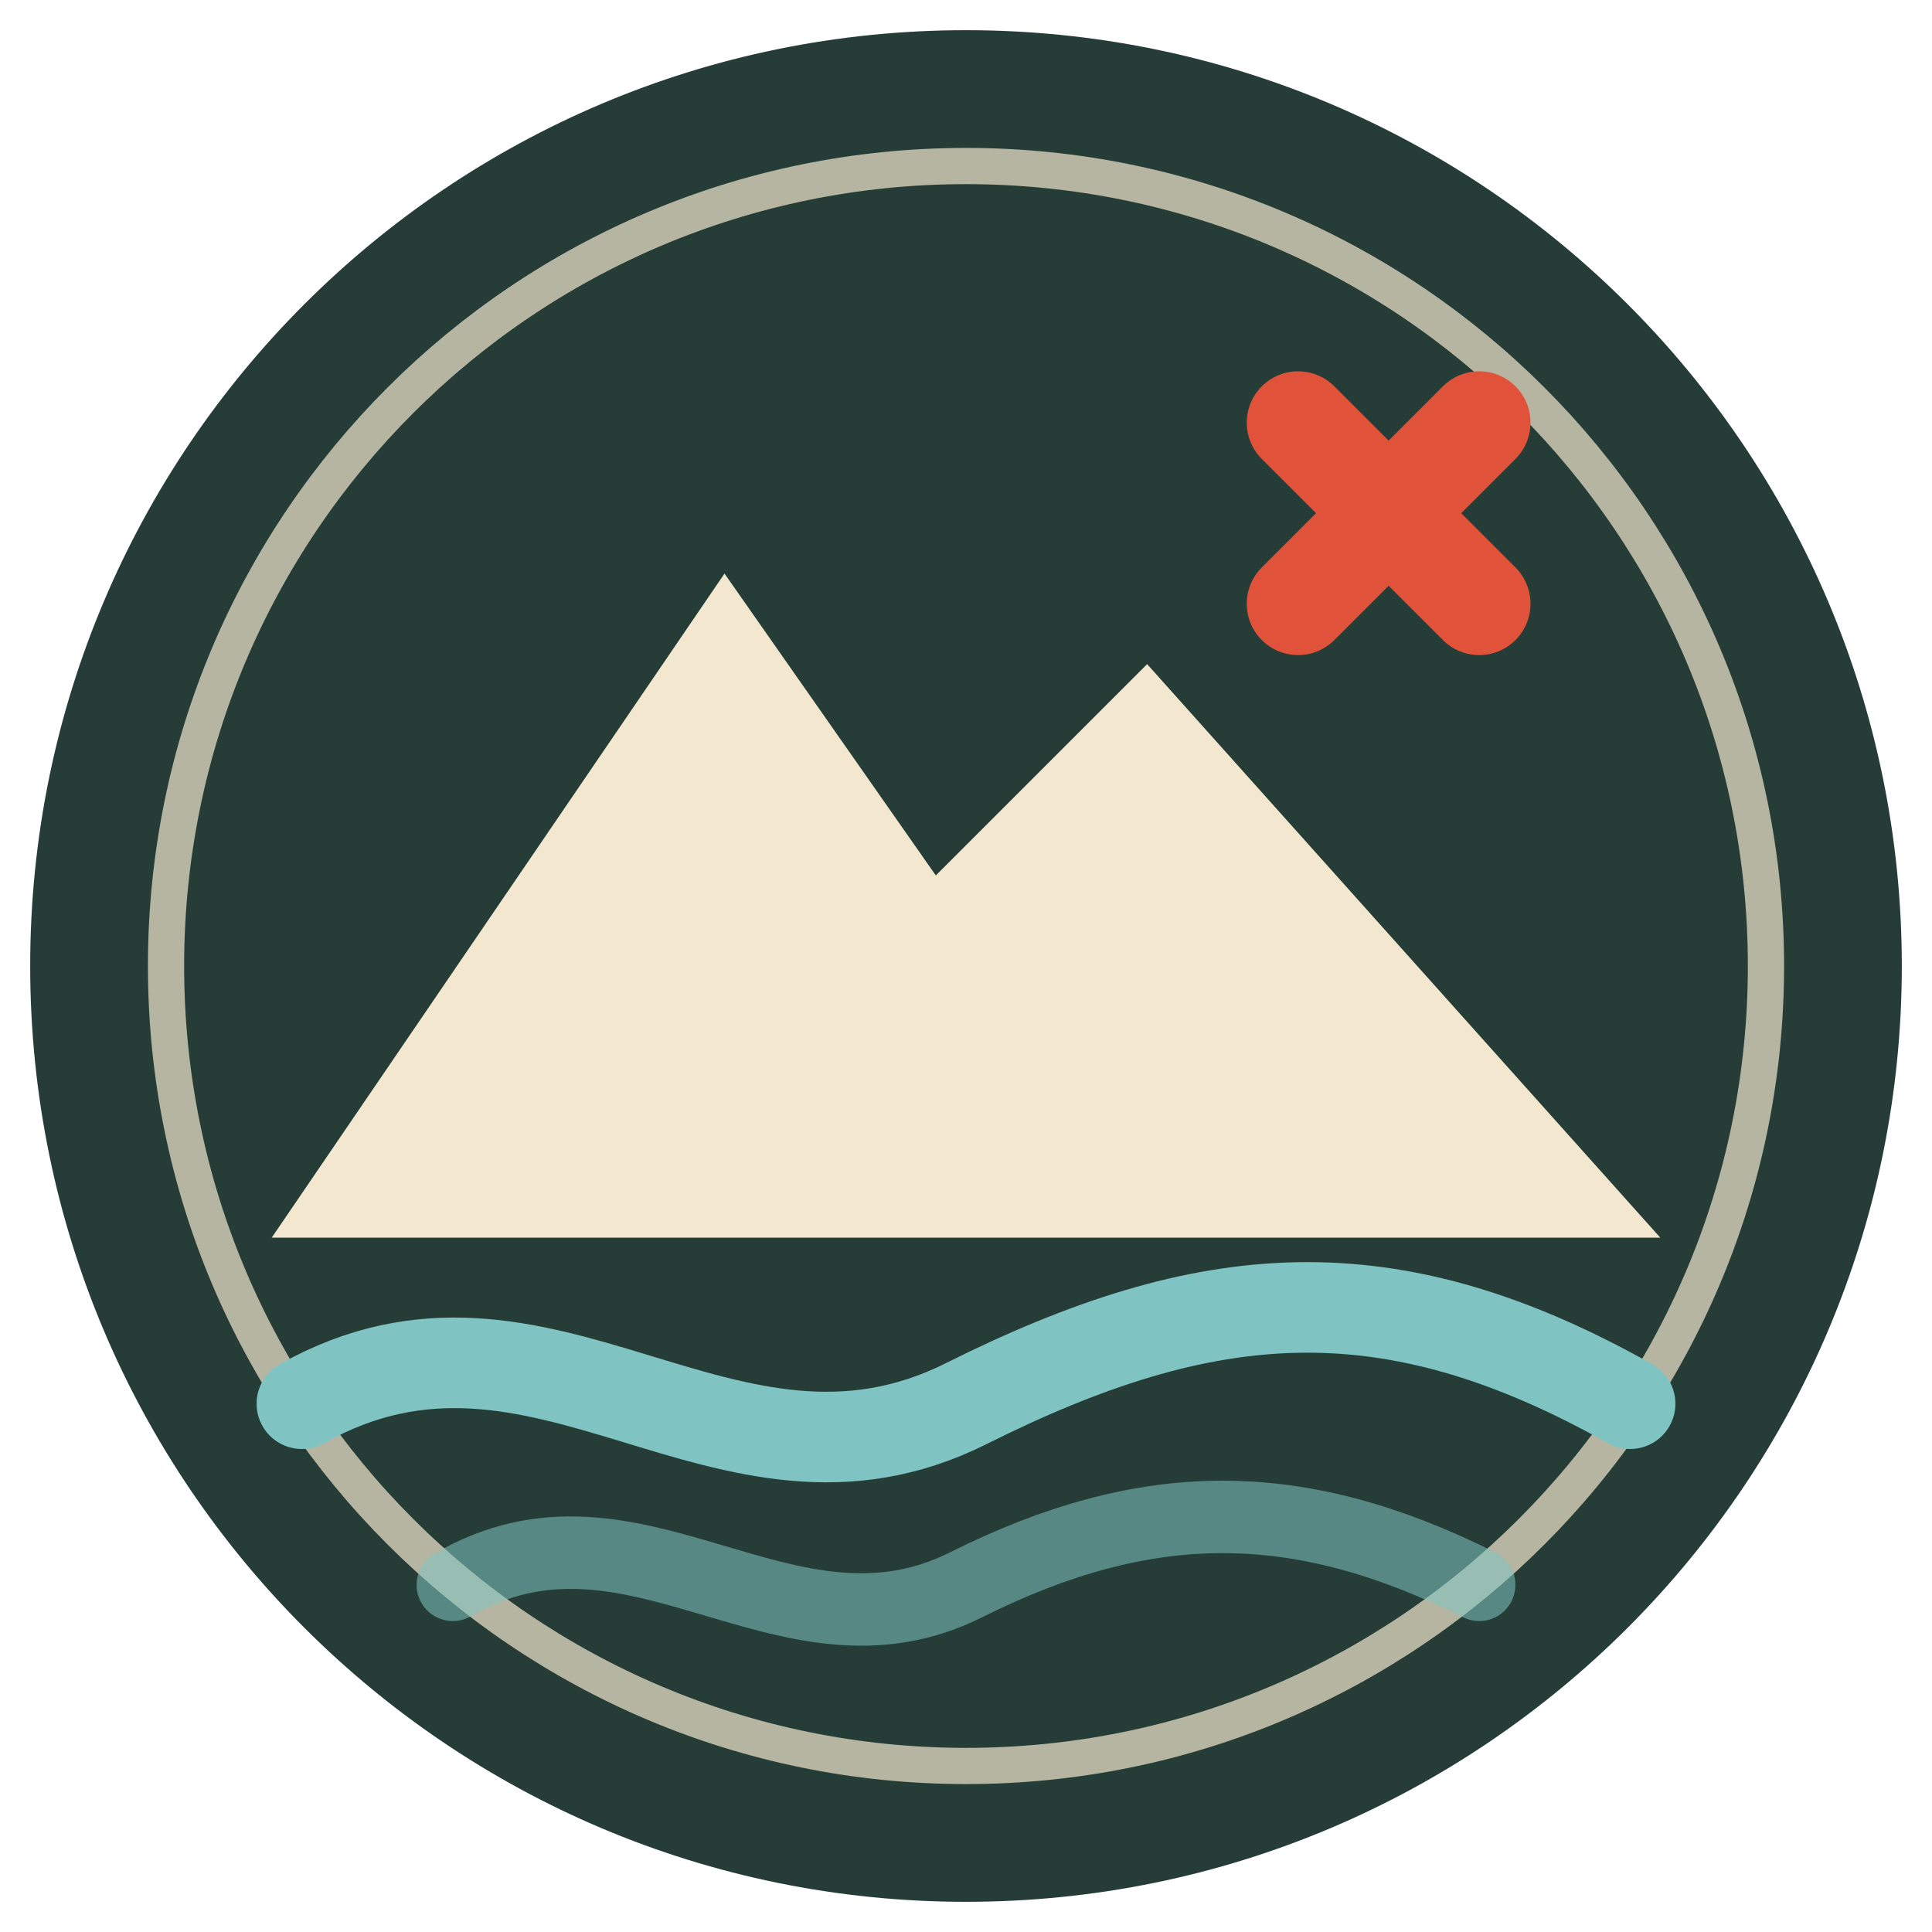
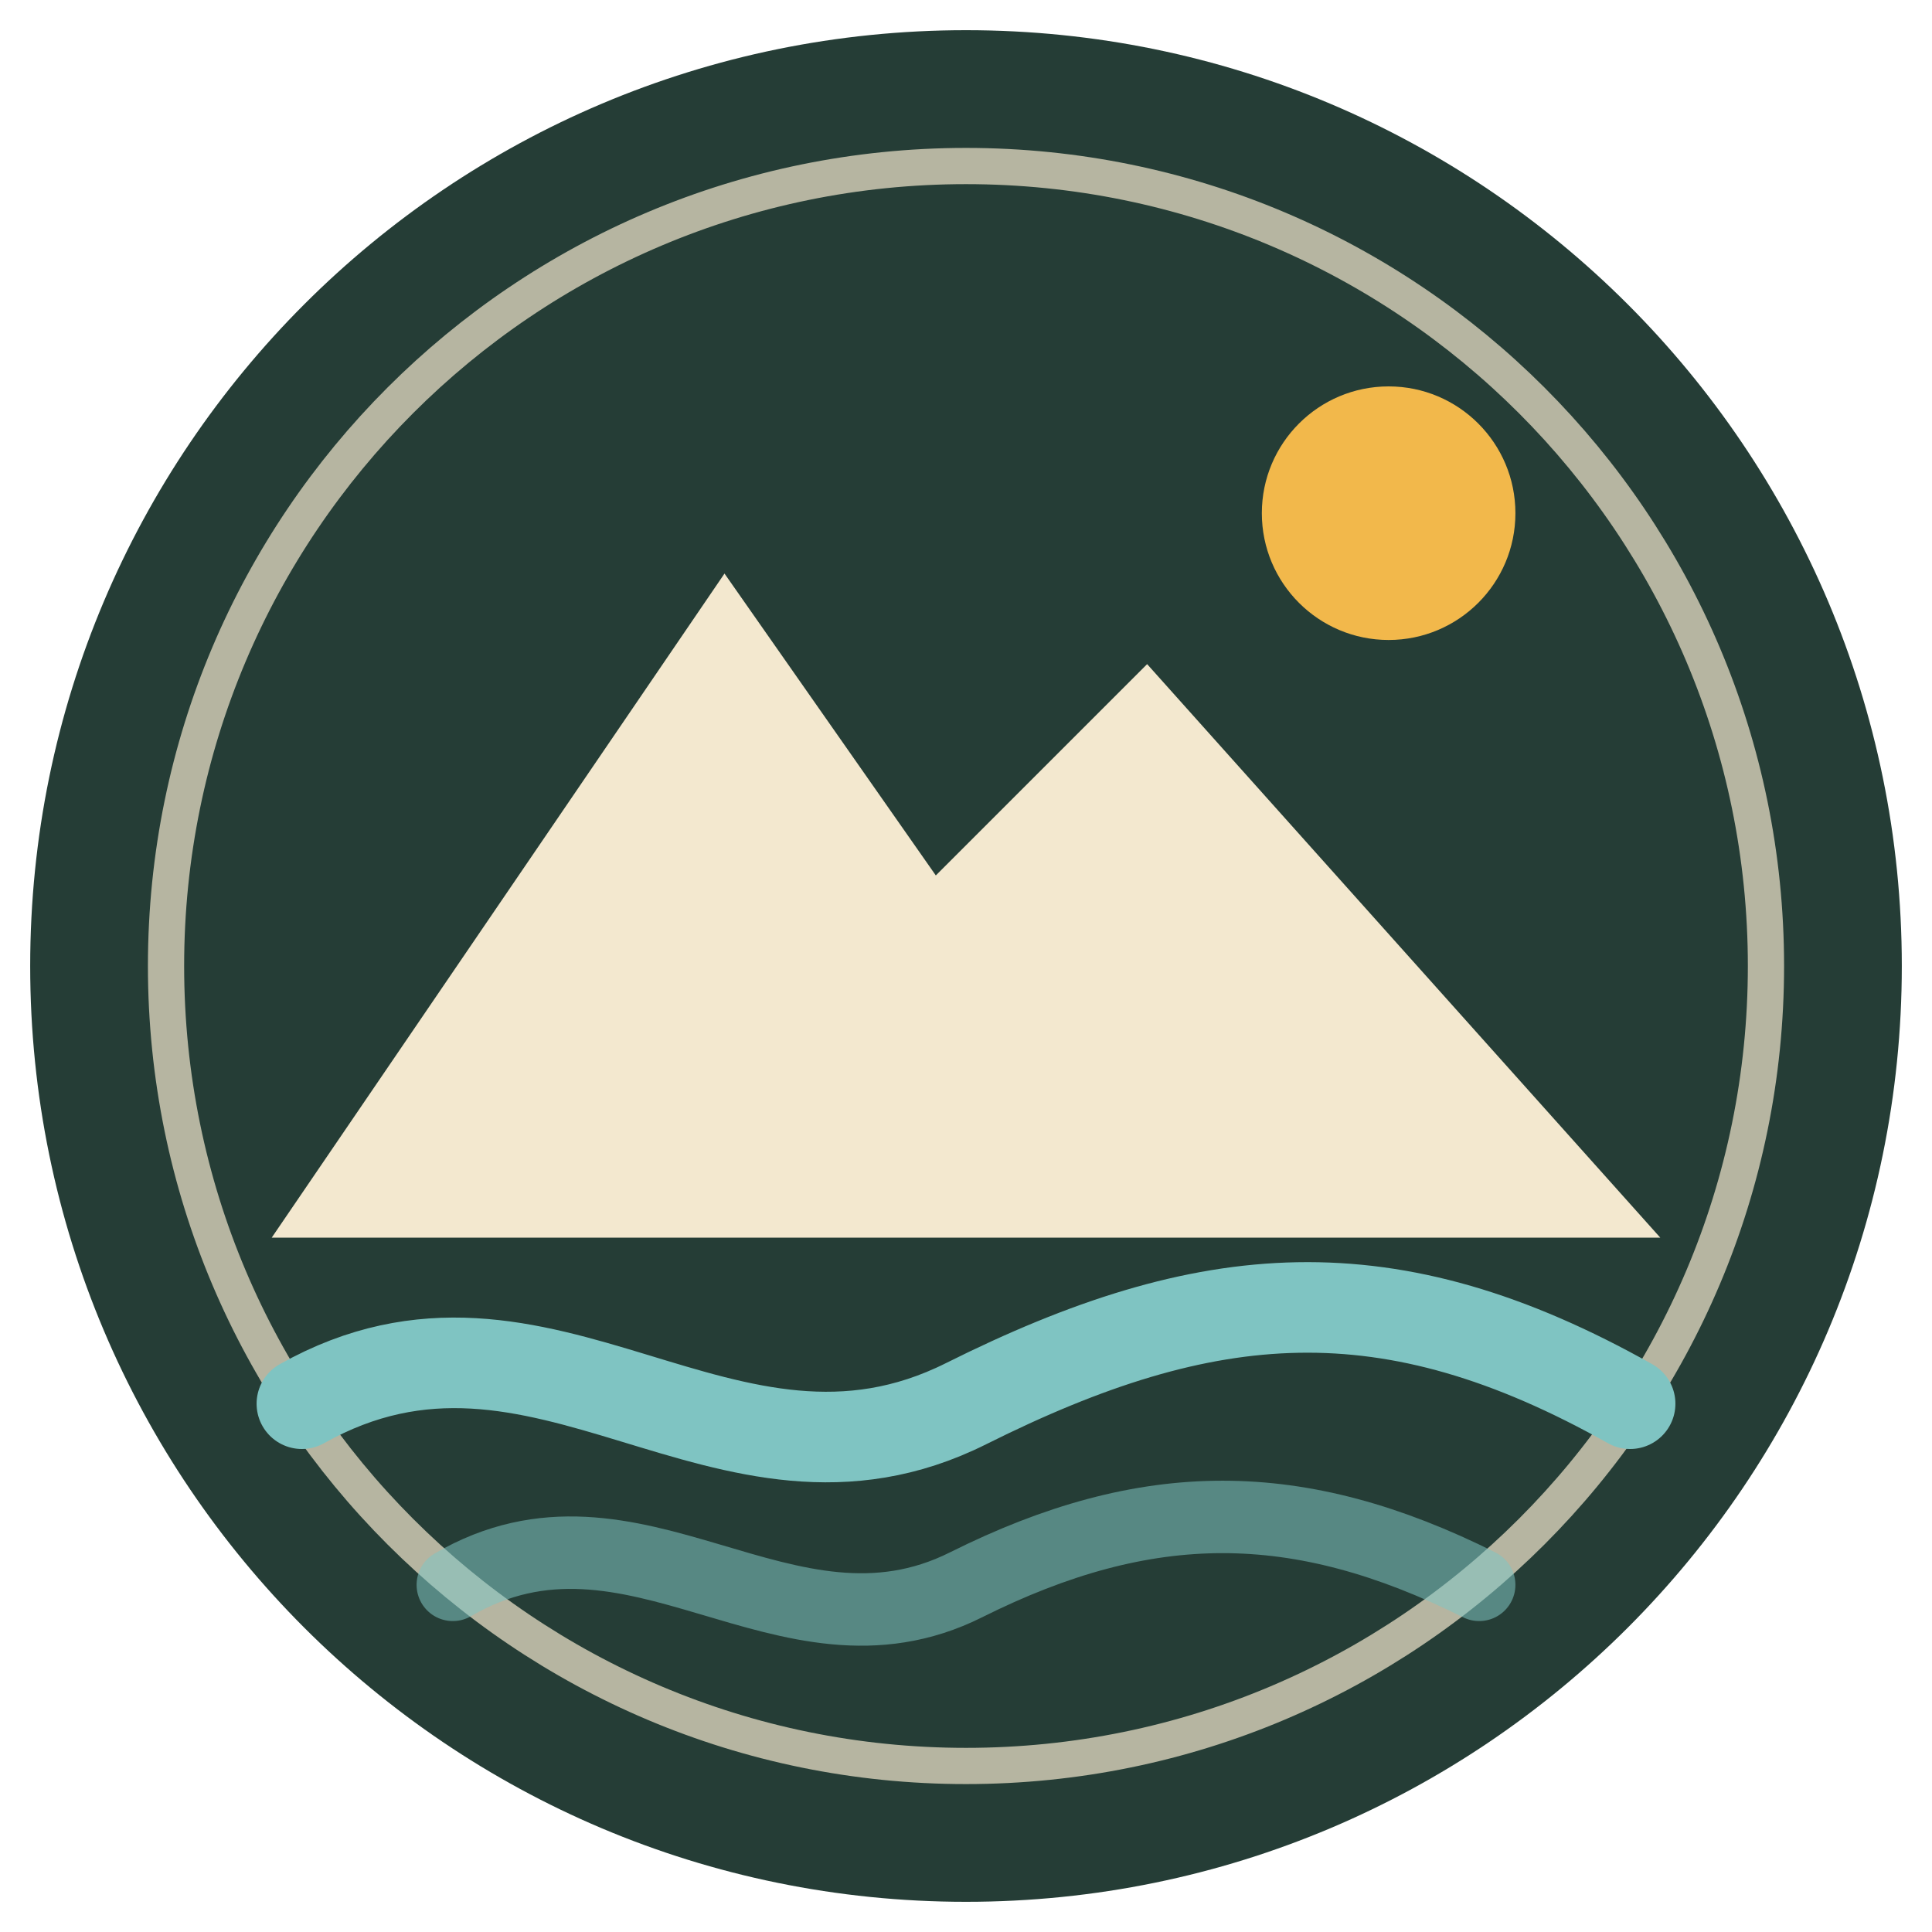
<svg xmlns="http://www.w3.org/2000/svg" viewBox="0 0 64 64">
  <circle cx="32" cy="32" r="31" fill="#253d36" />
  <circle cx="32" cy="32" r="26.5" fill="none" stroke="#f3e8cf" stroke-width="1.2" opacity=".7" />
  <path fill="#f3e8cf" d="M9 41 L24 19 L31 29 L38 22 L55 41 Z" />
  <path fill="none" stroke="#7fc4c2" stroke-width="3" stroke-linecap="round" d="M10 46.5 C 18 42, 24 50.5, 32 46.5 S 46 42, 54 46.5" />
  <path fill="none" stroke="#7fc4c2" stroke-width="2.4" stroke-linecap="round" opacity=".55" d="M15 52.5 C 21 49, 26 55.5, 32 52.5 S 43 49.5, 49 52.5" />
-   <path fill="none" stroke="#e0533a" stroke-width="3.4" stroke-linecap="round" d="M43 14 L49 20 M49 14 L43 20" />
+   <circle fill="#f2b84b" cx="46" cy="17" r="4.2" />
</svg>
